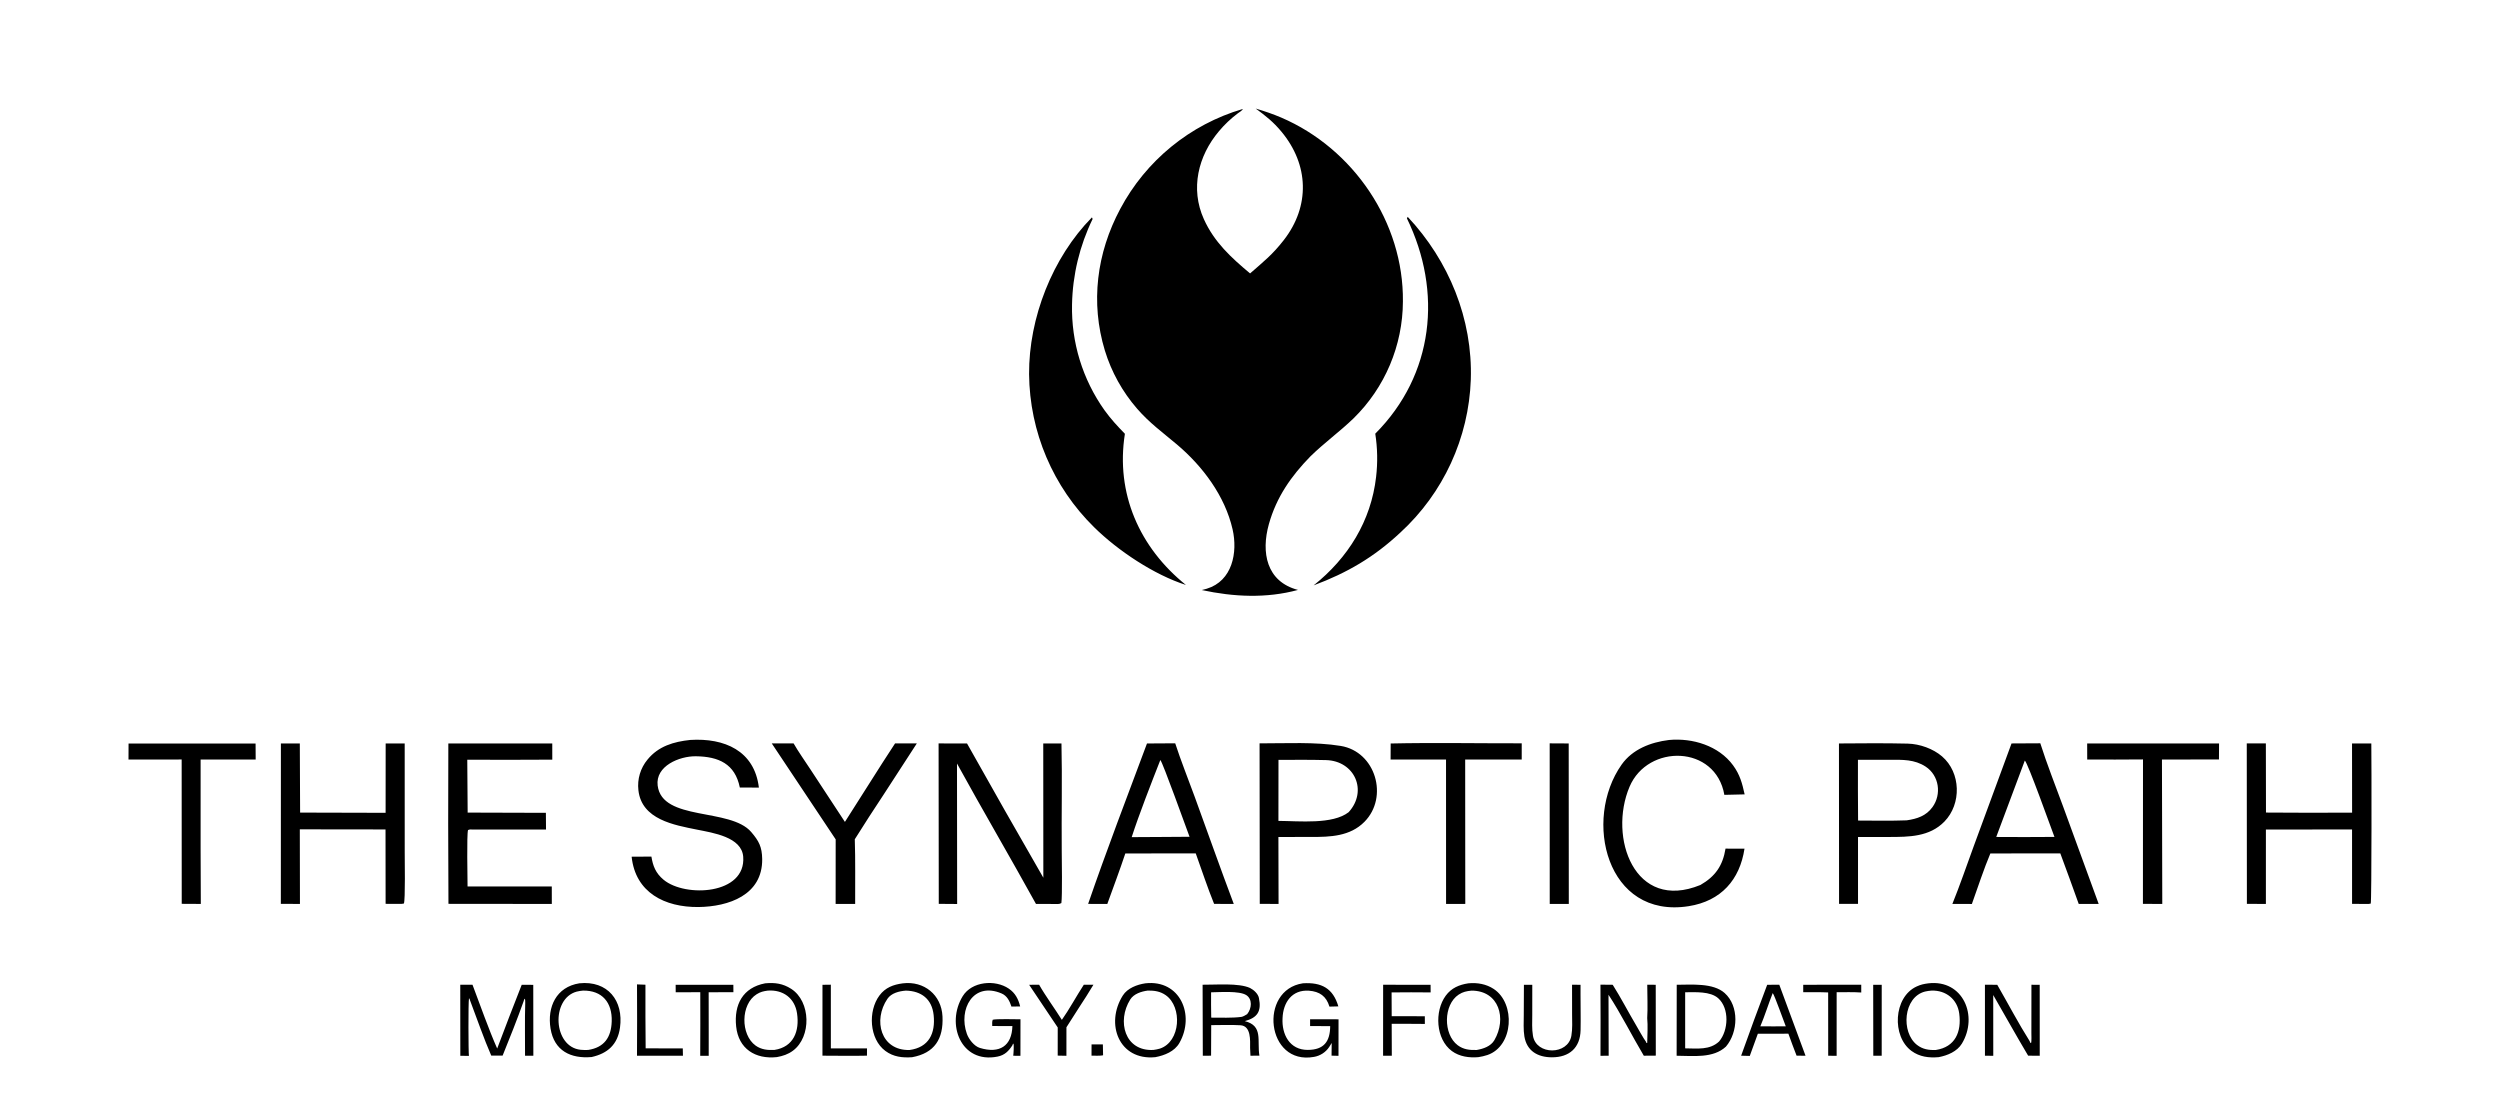
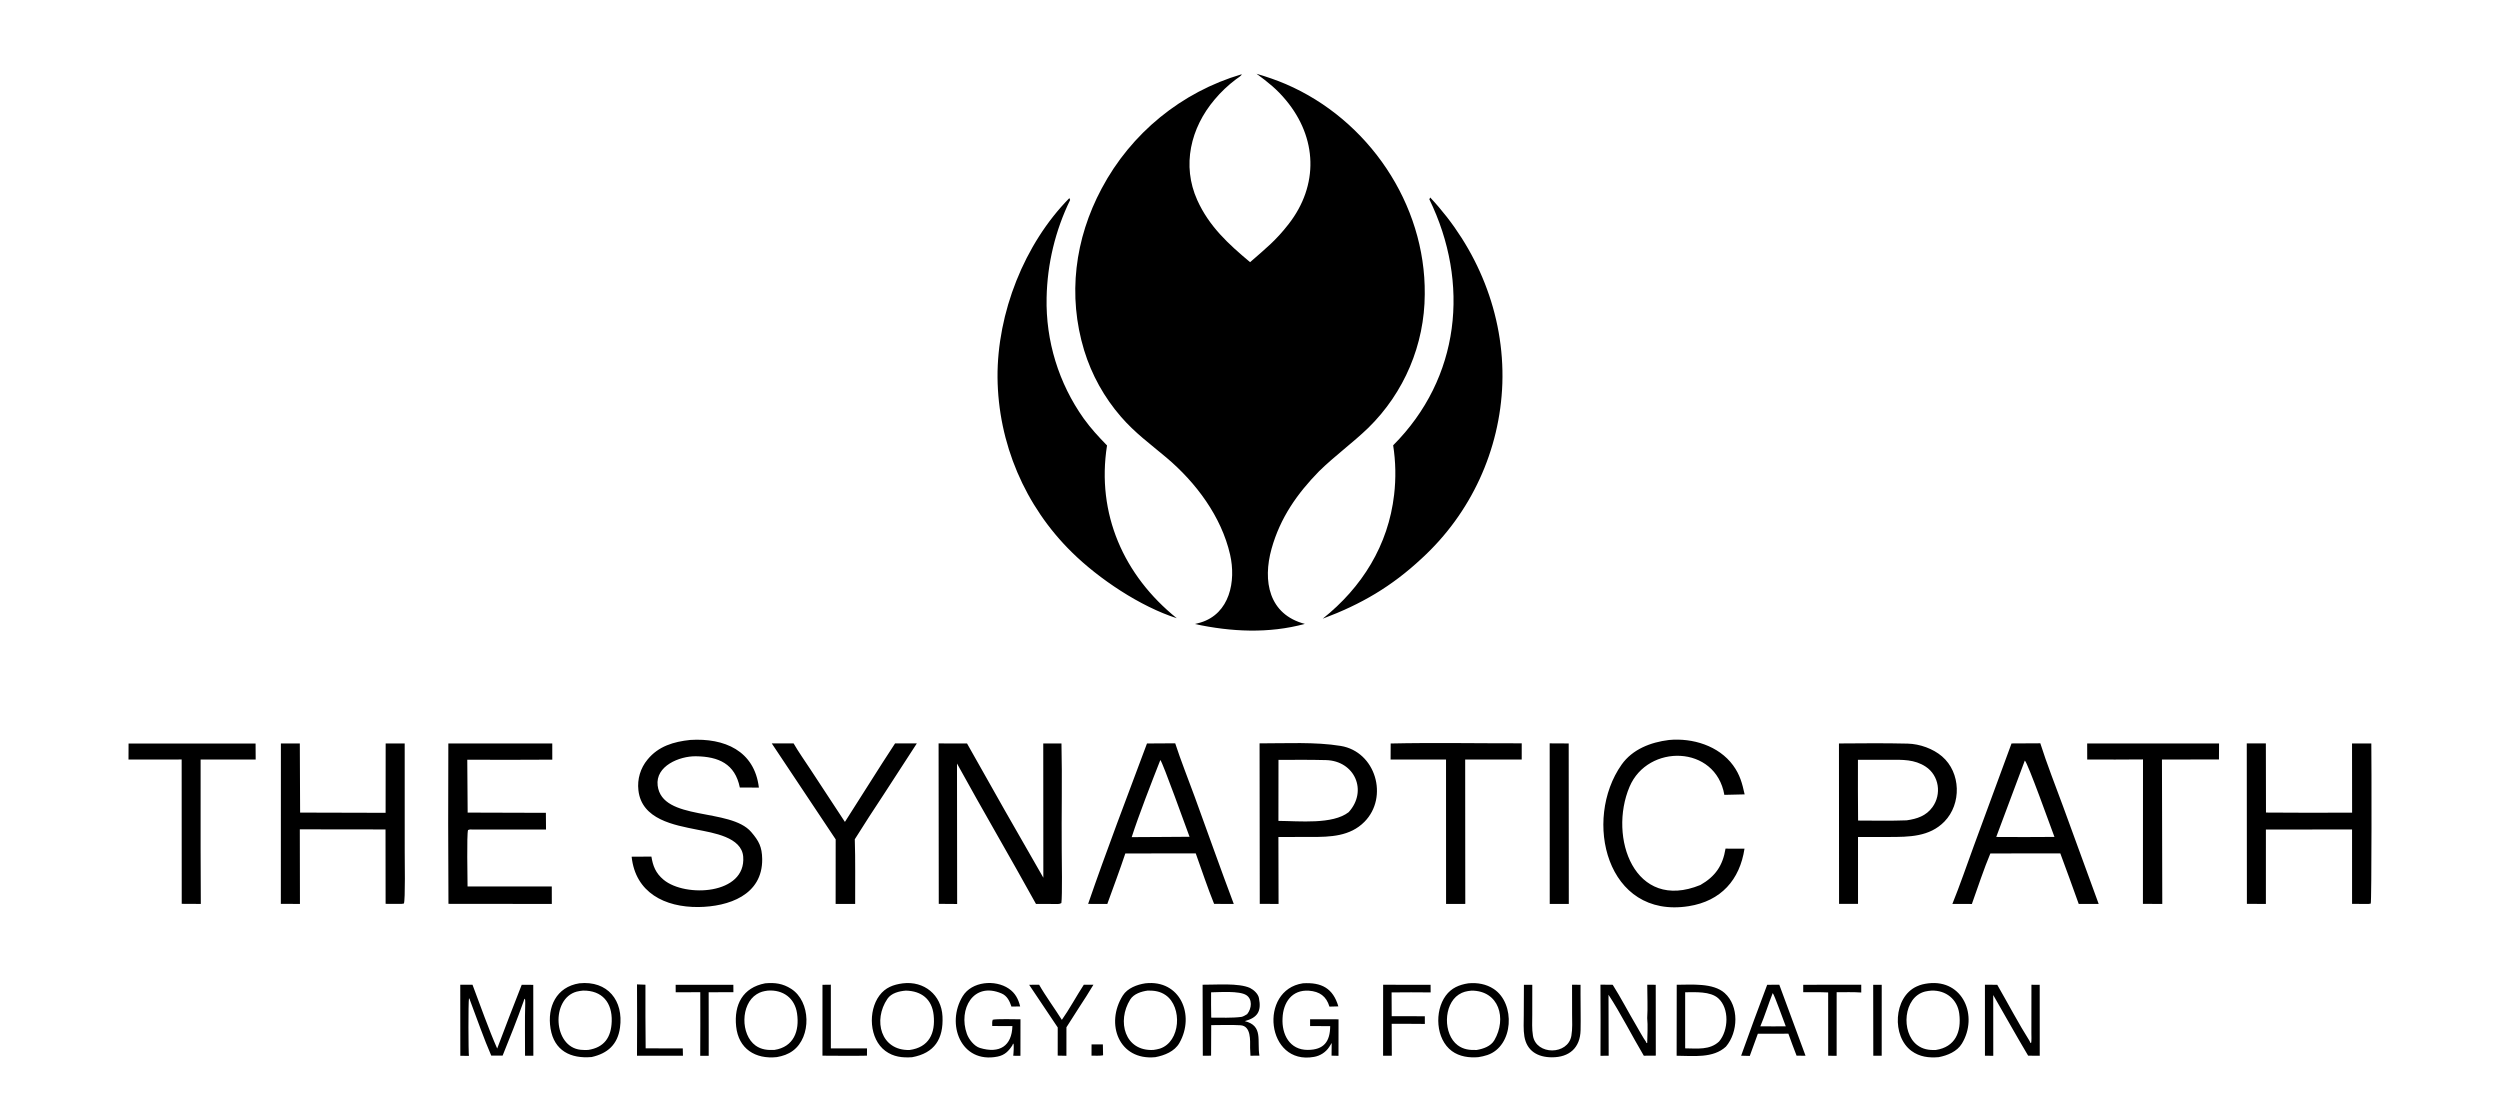
<svg xmlns="http://www.w3.org/2000/svg" role="img" aria-labelledby="brand-title" preserveAspectRatio="xMidYMid meet" viewBox="0 0 482.707 214" width="482.707" height="214">
  <g id="brand-icon" transform="translate(185.3536 12) scale(1.12)">
-     <g id="icon" fill="currentColor" transform="translate(11.91407 8) scale(0.08417431) translate(-571.912 -525.368)">
+     <g id="icon" fill="currentColor" transform="translate(6.473223 2) scale(0.09619921) translate(-571.912 -525.368)">
      <path fill-rule="evenodd" d="M 1009.41 526.281 C 1009.93 528.524 1001.28 533.766 999.301 535.254 C 985.128 545.878 972.23 558.104 960.864 571.691 C 917.884 622.511 901.932 689.76 929.812 751.69 C 951.094 798.966 985.73 830.576 1024.55 863.031 C 1052.57 838.488 1070.39 824.632 1093.67 794.668 C 1147.79 724.999 1145.01 640.357 1088.85 572.794 C 1072.16 552.723 1057.03 540.783 1036.04 525.368 C 1053.61 530.559 1071.55 536.609 1088.39 543.84 C 1236.18 607.289 1339.26 758.572 1337.55 920.498 C 1337.23 1010.65 1300.77 1096.91 1236.34 1159.97 C 1208.32 1187.02 1176.66 1209.82 1148.16 1237.69 C 1108.68 1278.12 1078.57 1321.1 1063.06 1376.43 C 1046.8 1434.4 1057.9 1494.37 1122.68 1511.26 C 1057.81 1528.91 990.66 1525.55 925.603 1511.51 C 929.006 1510.7 932.386 1509.8 935.741 1508.81 C 988.309 1492.93 999.531 1434.52 988.705 1387.11 C 973.163 1319.03 927.613 1258.02 874.872 1213.49 C 845.101 1188.35 818.85 1169.59 793.206 1140.12 C 763.114 1105.47 740.614 1064.91 727.156 1021.04 C 697.326 922.641 710.349 821.293 758.532 731.057 C 811.227 631.847 901.654 558.037 1009.41 526.281 z M 1347.34 747.131 C 1431.73 837.1 1480.65 956.384 1476.61 1080.33 C 1472.46 1200.02 1420.4 1313.02 1332.12 1393.94 C 1277.95 1444.48 1223.51 1476.17 1154.69 1501.93 C 1225.17 1445.81 1272.26 1370.28 1282.65 1279.74 C 1286.07 1250.3 1285.5 1220.53 1280.93 1191.24 C 1401.14 1070.75 1418.84 900.479 1345.78 750.338 L 1347.34 747.131 z M 700.694 748.215 L 702.037 751.57 C 675.475 806.181 661.092 865.911 659.881 926.627 C 658.173 1004.07 681.476 1080.01 726.334 1143.16 C 739.792 1161.73 752.289 1175.16 768.16 1191.49 C 748.885 1313.82 798.078 1424.62 893.16 1501.09 C 828.055 1480.34 753.608 1430.67 705.281 1383 C 620.939 1300.29 572.958 1187.43 571.919 1069.3 C 571.241 954.212 619.757 830.288 700.694 748.215 z" />
    </g>
  </g>
  <g id="brand-primary" transform="translate(24 142) scale(0.8095238)">
    <g id="primary" fill="currentColor" transform="translate(1 1) scale(0.1882621) translate(-94.0453 -260.9429)">
      <path fill-rule="evenodd" d="M 2261.07 265.799 C 2290.05 265.585 2319.28 265.29 2348.15 265.994 C 2363.49 266.369 2380.36 272.462 2391.64 282.142 C 2415.68 302.757 2416.51 342.353 2394.7 364.754 C 2375.73 384.252 2349.51 384.197 2325.12 384.276 L 2285.22 384.317 L 2285.23 469.049 L 2261.21 468.982 L 2261.07 265.799 z M 2325.4 286.499 C 2341.52 286.423 2356.77 285.833 2370.97 295.184 C 2388.01 306.411 2391.39 330.136 2379.55 346.456 C 2371.5 357.559 2360.13 361.298 2346.91 363.186 C 2327.05 363.965 2305.33 363.543 2285.31 363.474 C 2285.1 337.827 2285.04 312.179 2285.13 286.532 L 2325.4 286.499 z M 1527.04 265.681 C 1560.17 265.731 1597.6 263.612 1629.83 268.912 C 1674.21 276.211 1690.81 333.72 1659.96 365.013 C 1641.63 383.611 1616.5 384.287 1592.25 384.244 L 1550.9 384.279 L 1551.1 469.103 L 1527.28 469.011 L 1527.04 265.681 z M 1551 286.624 C 1571.18 286.49 1590.95 286.37 1611.11 286.871 C 1647.69 287.781 1664.37 325.954 1639.91 352.86 C 1619.59 368.662 1577.42 364.044 1550.92 363.895 L 1551 286.624 z M 2479.72 265.774 L 2516.17 265.583 C 2524.15 290.842 2535.85 320.669 2545.1 345.781 L 2590.13 469.116 L 2564.84 469.082 C 2557.2 447.69 2549.43 426.347 2541.52 405.055 L 2517.25 405.111 L 2452.9 405.137 C 2445.06 423.603 2436.36 449.924 2429.48 469.153 L 2404.77 469.081 C 2414.05 446.267 2423.17 419.614 2431.69 396.316 L 2479.72 265.774 z M 2496.53 287.486 C 2499.91 289.202 2529.8 372.857 2534.09 384.205 L 2496.75 384.378 L 2460.34 384.257 L 2496.53 287.486 z M 1384.4 265.82 L 1420.16 265.6 C 1427.01 286.812 1437.01 311.895 1444.86 333.39 C 1461.3 378.428 1477.46 424.332 1494.35 469.119 L 1469.44 469.037 C 1461.37 449.193 1453.5 425.51 1446.19 405.111 L 1422.09 405.1 L 1356.96 405.148 C 1349.91 426.324 1341.72 448.098 1334.12 469.151 L 1309.83 469.05 C 1332.81 402.261 1359.65 332.09 1384.4 265.82 z M 1401.32 286.767 C 1404.35 289.689 1434.2 373.201 1438.33 384.021 L 1402.5 384.265 L 1365.03 384.479 C 1374.14 356.19 1390.32 314.796 1401.32 286.767 z M 1120.38 265.757 L 1156.4 265.785 C 1188.29 322.675 1220.53 379.374 1253.09 435.88 L 1252.98 265.787 L 1276.06 265.799 C 1277.09 310.119 1276 356.205 1276.39 400.671 C 1276.48 412.02 1277.22 458.979 1275.94 468.033 C 1273.14 469.711 1269.93 469.197 1266.5 469.15 L 1243.78 469.133 C 1210.9 409.51 1176.39 350.779 1143.7 291.212 L 1143.89 469.179 L 1120.6 469 L 1120.38 265.757 z M 805.759 261.337 C 848.966 258.663 887.079 274.894 892.708 321.696 L 868.563 321.643 C 862.496 291.533 841.635 282.386 812.856 282.026 C 792 281.765 761.414 294.388 764.463 319.124 C 770.077 364.664 856.41 346.958 882.992 378.002 C 892.751 389.398 896.632 396.77 896.902 412.196 C 897.469 458.038 854.161 472.568 816.152 473.032 C 773.547 473.422 736.246 454.825 731.491 409.269 L 756.542 409.119 C 758.424 420.732 761.751 429.978 772.006 438.491 C 799.391 461.222 876.544 457.433 872.845 409.272 C 870.929 384.335 834.692 379.081 814.37 374.981 C 785.488 369.153 744.141 362.266 740.068 325.026 C 738.463 311.044 742.639 297.014 751.629 286.186 C 765.49 269.204 784.783 263.557 805.759 261.337 z M 2777.74 265.733 L 2801.93 265.755 L 2802.08 353.338 C 2838.45 353.627 2874.82 353.662 2911.19 353.445 L 2911.1 265.844 L 2935.54 265.775 C 2935.88 286.217 2936.03 466.172 2934.81 468.658 L 2932.25 469.098 L 2911.15 469.034 L 2911.13 374.775 L 2801.98 374.837 L 2801.97 469.119 L 2777.9 468.996 L 2777.74 265.733 z M 419.858 265.804 L 443.97 265.766 L 443.998 402.566 C 443.982 410.305 444.925 465.273 442.914 468.616 L 440.25 469.004 L 419.788 468.975 L 419.686 374.741 L 311.095 374.602 L 311.265 469.104 L 287.055 468.992 L 287.123 265.792 L 311.095 265.807 L 311.47 353.378 L 419.79 353.669 L 419.858 265.804 z M 499.264 265.825 L 630.941 265.841 L 630.965 286.312 C 595.062 286.546 559.159 286.577 523.256 286.403 L 523.738 353.384 L 622.855 353.688 L 623.01 374.865 L 529.75 374.834 C 527.061 374.721 526.781 374.528 524.211 375.498 C 522.46 380.985 523.589 437.229 523.611 446.982 L 630.322 447.016 L 630.367 469.114 L 499.411 468.975 C 499.007 401.259 498.958 333.541 499.264 265.825 z M 2045.71 261.405 C 2075.57 258.579 2108.76 268.644 2126.96 293.539 C 2135.69 305.489 2138.49 316.306 2141.58 330.302 L 2115.89 330.906 C 2104.83 267.514 2018.91 266.021 1995.77 320.644 C 1968.67 384.608 2001.93 479.364 2085.56 445.094 C 2104.48 434.26 2113.87 420.582 2117.37 399.034 L 2141.4 399.118 C 2135.44 438.493 2111.74 465.445 2070.76 471.935 C 1966.38 488.465 1936.43 362.319 1985.76 292.548 C 1999.4 273.258 2022.41 264.246 2045.71 261.405 z M 1065.24 265.728 L 1092.83 265.707 L 1050.78 330.531 C 1038.34 349.251 1026.15 368.135 1014.21 387.179 C 1015.1 413.279 1014.56 442.72 1014.68 469.086 L 989.937 469.065 L 989.997 387.298 L 909.016 265.719 L 936.691 265.734 C 942.249 275.513 951.795 289.175 958.111 298.795 L 1001.7 365.192 C 1023.01 332.115 1043.61 298.578 1065.24 265.728 z M 2575.54 265.842 L 2742.63 265.794 L 2742.51 286.069 L 2670.29 286.168 L 2670.53 397.25 L 2670.7 469.134 L 2646.18 468.998 L 2646.27 286.028 C 2622.71 286.243 2599.15 286.276 2575.6 286.125 L 2575.54 265.842 z M 1693.14 265.845 C 1746.7 264.622 1805.17 265.736 1859.17 265.62 L 1859.15 286.187 L 1787.53 286.189 L 1787.6 397.5 L 1787.67 469.06 L 1763.32 469.131 L 1763.26 286.181 L 1693.04 286.125 L 1693.14 265.845 z M 94.134 265.877 L 255.053 265.872 L 255.177 286.189 L 185.418 286.133 L 185.413 399.482 L 185.67 469.094 L 161.486 468.969 L 161.405 286.113 L 94.045 286.202 L 94.134 265.877 z M 1894.59 265.666 L 1918.68 265.793 L 1918.81 469.091 L 1894.65 469.085 L 1894.59 265.666 z" />
    </g>
  </g>
  <g id="brand-secondary" transform="translate(88.068 189) scale(0.8)">
    <g id="secondary-foundation" fill="currentColor" transform="translate(1 1) scale(0.1344754) translate(-107.827 -992.7121)">
      <path fill-rule="evenodd" d="M 902.035 993.339 C 940.346 988.619 971.498 1014.08 973.328 1052.67 C 975.246 1093.14 959.032 1118.56 918.756 1125.93 C 901.503 1127.11 885.333 1125.41 870.807 1114.64 C 841.807 1093.15 839.456 1043.06 860.074 1015.26 C 870.696 1000.94 884.874 995.618 902.035 993.339 z M 907.691 1006.38 C 935.325 1007.05 954.392 1021.43 957.447 1050.3 C 960.921 1083.13 948.915 1108.3 914.152 1112.98 C 862.325 1114.2 848.382 1059.42 874.463 1021.14 C 881.542 1010.75 895.568 1007.3 907.691 1006.38 z M 321.607 993.26 C 372.315 988.017 401.254 1024.31 394.512 1072.87 C 390.305 1103.17 372.331 1119.16 343.606 1125.6 C 306.255 1128.86 276.354 1114.49 269.862 1074.42 C 263.597 1035.75 280.123 999.798 321.607 993.26 z M 328.113 1006.35 C 362.752 1005.82 380.76 1028.09 379.662 1061.64 C 378.719 1090.47 366.12 1108.49 337.249 1112.88 C 332.897 1113.08 328.293 1113.02 323.96 1112.58 C 274.348 1107.56 270.319 1021.04 316.603 1008.24 C 320.282 1007.23 324.3 1006.77 328.113 1006.35 z M 655.063 993.29 C 672.415 991.696 686.701 993.541 701.764 1003.2 C 737.197 1025.93 738.312 1089.44 704.911 1114.23 C 695.994 1120.84 686.859 1123.72 675.996 1125.73 C 637.515 1129.84 607.14 1110.88 602.972 1070.61 C 598.929 1031.54 614.765 1001.01 655.063 993.29 z M 659.757 1006.36 C 687.167 1004.44 708.165 1019.7 712.257 1047.1 C 717.034 1079.1 706.127 1107.44 671.896 1112.8 C 659.698 1113.47 648.124 1112.39 637.917 1105.03 C 610.696 1085.41 610.823 1030.84 639.923 1012.82 C 646.767 1008.58 651.898 1007.45 659.757 1006.36 z M 2742.67 993.317 C 2805.27 985.973 2832.7 1052.33 2802.94 1101.47 C 2794.33 1115.69 2777.06 1122.84 2761.24 1125.82 C 2743.78 1127.34 2727.17 1125.34 2712.6 1114.73 C 2676.76 1088.62 2680.01 1018.05 2721.73 998.949 C 2729.25 995.507 2734.5 994.422 2742.67 993.317 z M 2748.45 1006.36 C 2774.26 1005.52 2794.78 1021.92 2798.15 1047.51 C 2802.51 1080.57 2790.92 1107.61 2756.22 1112.91 C 2743.71 1113.45 2732.46 1111.74 2722.33 1103.82 C 2693.28 1081.13 2697.63 1018.12 2736.72 1008.07 C 2740.52 1007.1 2744.54 1006.71 2748.45 1006.36 z M 1917.13 993.291 C 1933.24 991.72 1949.38 994.621 1962.72 1003.45 C 2002.08 1029.49 1998.5 1105.91 1951.3 1121.99 C 1945.73 1123.89 1940.97 1124.79 1935.24 1125.78 C 1918.9 1127.27 1901.15 1124.89 1887.55 1114.85 C 1858.55 1093.46 1856.05 1043.37 1876.53 1015.5 C 1886.69 1001.67 1900.65 995.803 1917.13 993.291 z M 1922.79 1006.41 C 1972.4 1006.36 1986.43 1056.54 1963.8 1095.39 C 1957.41 1106.35 1944.05 1110.89 1931.97 1112.94 C 1919.39 1113.29 1908.35 1112.16 1897.99 1104.4 C 1871.85 1084.82 1872.1 1031.78 1899.77 1013.56 C 1907.42 1008.52 1913.9 1007.31 1922.79 1006.41 z M 1337.5 993.282 C 1399.92 986.266 1427 1050.33 1398.54 1100.32 C 1389.86 1115.58 1371.85 1122.73 1355.24 1125.84 C 1290 1132.25 1264.99 1065.85 1297.01 1015.1 C 1305.28 1002 1322.53 995.48 1337.5 993.282 z M 1341.96 1006.29 C 1353.93 1006.19 1364.26 1007.71 1374.1 1014.65 C 1404.11 1035.81 1400.79 1098.06 1363.65 1110.42 C 1360.03 1111.63 1355.62 1112.28 1351.86 1112.86 C 1300.17 1115.55 1286.12 1061.03 1310.22 1022.44 C 1316.65 1012.12 1330.28 1007.79 1341.96 1006.29 z M 2291.11 995.884 C 2317.7 995.807 2356.42 992.241 2377.12 1010.72 C 2403.4 1034.19 2401.48 1081.06 2379.43 1106.89 C 2356.5 1128.21 2321.18 1123.43 2290.95 1123.28 L 2291.11 995.884 z M 2306.26 1009.34 C 2324.53 1009.28 2351.41 1007.38 2365.6 1020.08 C 2385.91 1038.26 2384.14 1077.9 2367.1 1097.73 C 2350.34 1113.39 2328.25 1110.18 2306.27 1110.01 L 2306.26 1009.34 z M 1440.17 995.811 C 1463.7 996.096 1504.78 992.284 1525.33 1001.67 C 1532.05 1005.1 1539.74 1012.02 1541.28 1019.67 C 1546.22 1044.19 1538.15 1055.01 1515.89 1061.16 C 1549.37 1069.45 1537.62 1096.37 1542.14 1123.14 L 1526.05 1123.22 L 1525.41 1109.25 C 1525.4 1096.39 1527.57 1069.73 1508.08 1068.56 C 1491.14 1067.53 1472.78 1068.32 1455.63 1068.34 L 1455.38 1123.19 L 1440.53 1123.23 L 1440.17 995.811 z M 1455.4 1009.44 C 1470.47 1009.29 1506.02 1006.39 1518.57 1014.45 C 1529.78 1021.64 1528.56 1038.23 1520.11 1048.64 C 1517.45 1050.26 1512.79 1053.17 1509.76 1053.56 C 1493.43 1055.72 1472.17 1054.84 1455.64 1054.87 C 1455.44 1040.05 1455.19 1024.24 1455.4 1009.44 z M 107.827 995.784 L 129.806 995.876 C 142.928 1030.59 159.41 1077.36 174.109 1110.32 C 188.477 1072.06 203.157 1033.92 218.148 995.892 L 238.853 996.03 L 239.008 1123.2 L 224.087 1123.3 C 224.244 1092.41 223.455 1059.54 224.439 1028.87 L 221.385 1025.93 C 210.704 1056.13 196.008 1093.2 183.883 1122.97 L 163.474 1123.07 C 150.865 1094.46 136.799 1054.05 125.474 1024.16 C 122.174 1030.71 124.723 1109.24 123.381 1123.56 L 107.939 1123.32 L 107.827 995.784 z M 123.381 1123.56 C 122.406 1117.96 122.075 1026.68 123.474 1020.51 L 124.37 1020.74 L 125.474 1024.16 C 122.174 1030.71 124.723 1109.24 123.381 1123.56 z M 221.385 1025.93 C 221.773 1024.66 222.523 1021.79 223.561 1020.89 C 224.62 1021.42 224.412 1027.69 224.439 1028.87 L 221.385 1025.93 z M 2453.48 995.897 C 2460.66 995.987 2468.01 995.885 2475.21 995.865 L 2522.28 1123.24 L 2506.24 1123.15 C 2501.13 1110.06 2496.22 1096.89 2491.5 1083.65 L 2474.18 1083.8 L 2436.7 1083.78 L 2422.23 1123.6 C 2417.24 1123.34 2411.74 1123.32 2406.71 1123.2 C 2421.92 1080.63 2437.51 1038.19 2453.48 995.897 z M 2463.4 1010.8 C 2466.66 1014.43 2483.52 1062.37 2486.84 1070.49 L 2466.25 1070.56 C 2457.88 1070.49 2449.52 1070.48 2441.15 1070.52 C 2449.07 1051.91 2455.76 1030.07 2463.4 1010.8 z M 2154.23 995.679 C 2161.51 995.754 2168.95 995.909 2176.22 995.899 C 2190.98 1019.21 2203.97 1044.52 2218.05 1068.28 C 2222.19 1075.27 2231.22 1091.86 2235.73 1097.87 C 2239.15 1095.25 2236.9 1064.65 2238.15 1055.64 C 2239.24 1039.42 2238.31 1012.75 2238.22 995.801 L 2253.44 995.916 L 2253.56 1123.07 L 2232.03 1123.22 C 2211.85 1089.35 2190 1046.17 2168.69 1013.81 L 2168.98 1123.31 L 2154.27 1123.32 C 2154.28 1080.99 2154.71 1037.96 2154.23 995.679 z M 2238.15 1055.64 C 2239.49 1069.12 2238.41 1086.64 2238.15 1100.26 C 2237.97 1100.34 2237.79 1100.43 2237.62 1100.51 C 2236.43 1100.41 2236.06 1098.82 2235.73 1097.87 C 2239.15 1095.25 2236.9 1064.65 2238.15 1055.64 z M 2844.28 995.789 L 2866.4 995.946 C 2884.85 1027.99 2905.1 1066.35 2924.53 1096.99 C 2929.57 1093.26 2924.14 1086.26 2927.64 1082.27 C 2927.84 1053.47 2927.86 1024.67 2927.73 995.877 L 2942.58 995.927 L 2942.65 1123.32 L 2921.83 1123.14 C 2900.6 1087.46 2879.94 1050.36 2859.17 1014.32 L 2859.24 1123.33 L 2844.3 1123.3 L 2844.28 995.789 z M 2924.53 1096.99 C 2929.57 1093.26 2924.14 1086.26 2927.64 1082.27 C 2927.74 1084.46 2928.06 1099.17 2927.15 1100.34 C 2925.66 1100.98 2924.82 1097.86 2924.53 1096.99 z M 1620.15 993.253 C 1653.39 991.149 1674.23 1002 1683.8 1034.69 L 1667.81 1035.11 C 1662.22 1016.37 1650.16 1007.98 1630.95 1006.53 C 1600.42 1004.49 1584.79 1027.69 1583.66 1055.66 C 1581.96 1084.92 1596.37 1112.92 1628.89 1112.8 C 1657.97 1112.69 1668.91 1097.8 1669.17 1070.19 L 1648.5 1070.04 L 1633.09 1069.97 L 1633.08 1057.85 L 1684.14 1057.87 L 1684.07 1123.41 L 1671.61 1123.12 L 1671.84 1100.36 C 1670.41 1102.88 1668.88 1105.34 1667.26 1107.75 C 1661.02 1117.06 1651.24 1123.4 1640.19 1125.31 C 1554.19 1140.97 1540.28 1005.19 1620.15 993.253 z M 1099.12 1104.02 C 1092.22 1114.82 1085.12 1122.24 1071.99 1124.83 C 1006.08 1137.84 979.147 1065.85 1009.65 1016.33 C 1026.08 989.666 1067.88 986.21 1092.26 1002.78 C 1103.9 1010.71 1109.37 1021.29 1112.75 1034.77 L 1097.11 1035.03 C 1093.74 1025.03 1089.36 1015.72 1079.25 1011.42 C 1028.37 989.786 1001.4 1040.02 1017.07 1083.92 C 1020.59 1093.78 1030.19 1106.13 1040.38 1109.24 C 1075.86 1120.03 1097.8 1105.72 1098.8 1069.96 L 1062.62 1069.95 C 1062.57 1066.19 1062.1 1062.01 1063.5 1058.67 C 1069.27 1056.89 1105.11 1057.79 1113.3 1057.85 L 1113.22 1123.35 L 1100.29 1123.31 C 1098.91 1116.4 1100.76 1111.55 1099.12 1104.02 z M 1099.12 1104.02 C 1099.23 1103.46 1099.46 1101.25 1100.56 1101.64 C 1101.94 1103.21 1100.77 1120.61 1100.29 1123.31 C 1098.91 1116.4 1100.76 1111.55 1099.12 1104.02 z M 2103.25 995.858 L 2118.49 995.904 L 2118.47 1013.25 C 2118.41 1034.52 2119.02 1055.91 2118.57 1077.23 C 2117.9 1109.07 2098.32 1126.18 2067.03 1126.08 C 2041.78 1126 2022.08 1114.88 2017.69 1088.58 C 2015.72 1076.76 2016.54 1062.49 2016.59 1050.38 L 2016.85 995.962 L 2031.87 995.931 C 2032 1013.77 2031.99 1031.61 2031.83 1049.44 C 2031.77 1062 2031 1075.23 2033.1 1087.52 C 2039.09 1122.59 2096.09 1122.41 2102.05 1087.3 C 2104.2 1074.68 2103.39 1061.6 2103.32 1048.83 C 2103.19 1031.18 2103.17 1013.52 2103.25 995.858 z M 1764.18 995.853 L 1849.34 995.987 L 1849.45 1009.61 C 1826.09 1009.34 1802.73 1009.34 1779.37 1009.62 L 1779.55 1052.32 C 1799.29 1052.15 1819.24 1052.36 1839 1052.44 L 1839.06 1066.17 C 1819.47 1065.82 1799.18 1066.04 1779.54 1065.99 L 1779.75 1123.24 L 1764.08 1123.29 L 1764.18 995.853 z M 1226.97 995.826 L 1244.22 995.858 C 1235.94 1009.66 1227.35 1023.27 1218.45 1036.69 L 1195.78 1072.19 L 1195.75 1123.35 L 1180.11 1123.04 L 1180.15 1072.5 L 1128.82 995.896 L 1146.79 995.859 C 1157.38 1014.71 1175.49 1039.58 1187.56 1058.88 C 1200.47 1040.74 1214.32 1015.19 1226.97 995.826 z M 2518.15 995.913 L 2622.29 995.798 L 2622.3 1009.78 C 2608.55 1008.81 2592.12 1009.25 2578.14 1009.28 L 2578.12 1078.89 L 2578.12 1123.44 L 2562.97 1123.24 L 2562.9 1009.67 C 2548.39 1008.99 2532.75 1009.23 2518.15 1009.2 L 2518.15 995.913 z M 494.41 995.91 L 597.967 995.949 L 598.068 1009.24 L 553.654 1009.32 L 553.75 1080.5 L 553.742 1123.37 L 538.499 1123.42 C 538.969 1085.51 538.473 1047.26 538.602 1009.26 L 494.492 1009.33 L 494.41 995.91 z M 425.054 995.215 L 440.188 995.792 C 440.065 1033.86 440.189 1071.93 440.558 1110 L 507.214 1110.1 L 507.486 1123.25 L 425.032 1123.24 C 425.506 1080.83 425.1 1037.69 425.054 995.215 z M 757.918 995.945 L 772.939 995.749 L 772.965 1110.13 L 837.867 1110.14 L 837.768 1123.13 C 812.076 1123.78 783.784 1123.17 757.884 1123.16 L 757.918 995.945 z M 2643.73 995.933 L 2659.03 995.895 L 2659 1123.23 L 2643.91 1123.22 L 2643.73 995.933 z M 1240.86 1102.97 L 1261.16 1102.96 L 1261.55 1122.46 C 1257.93 1123.63 1245.58 1123.09 1240.8 1123.15 L 1240.86 1102.97 z" />
    </g>
  </g>
</svg>
